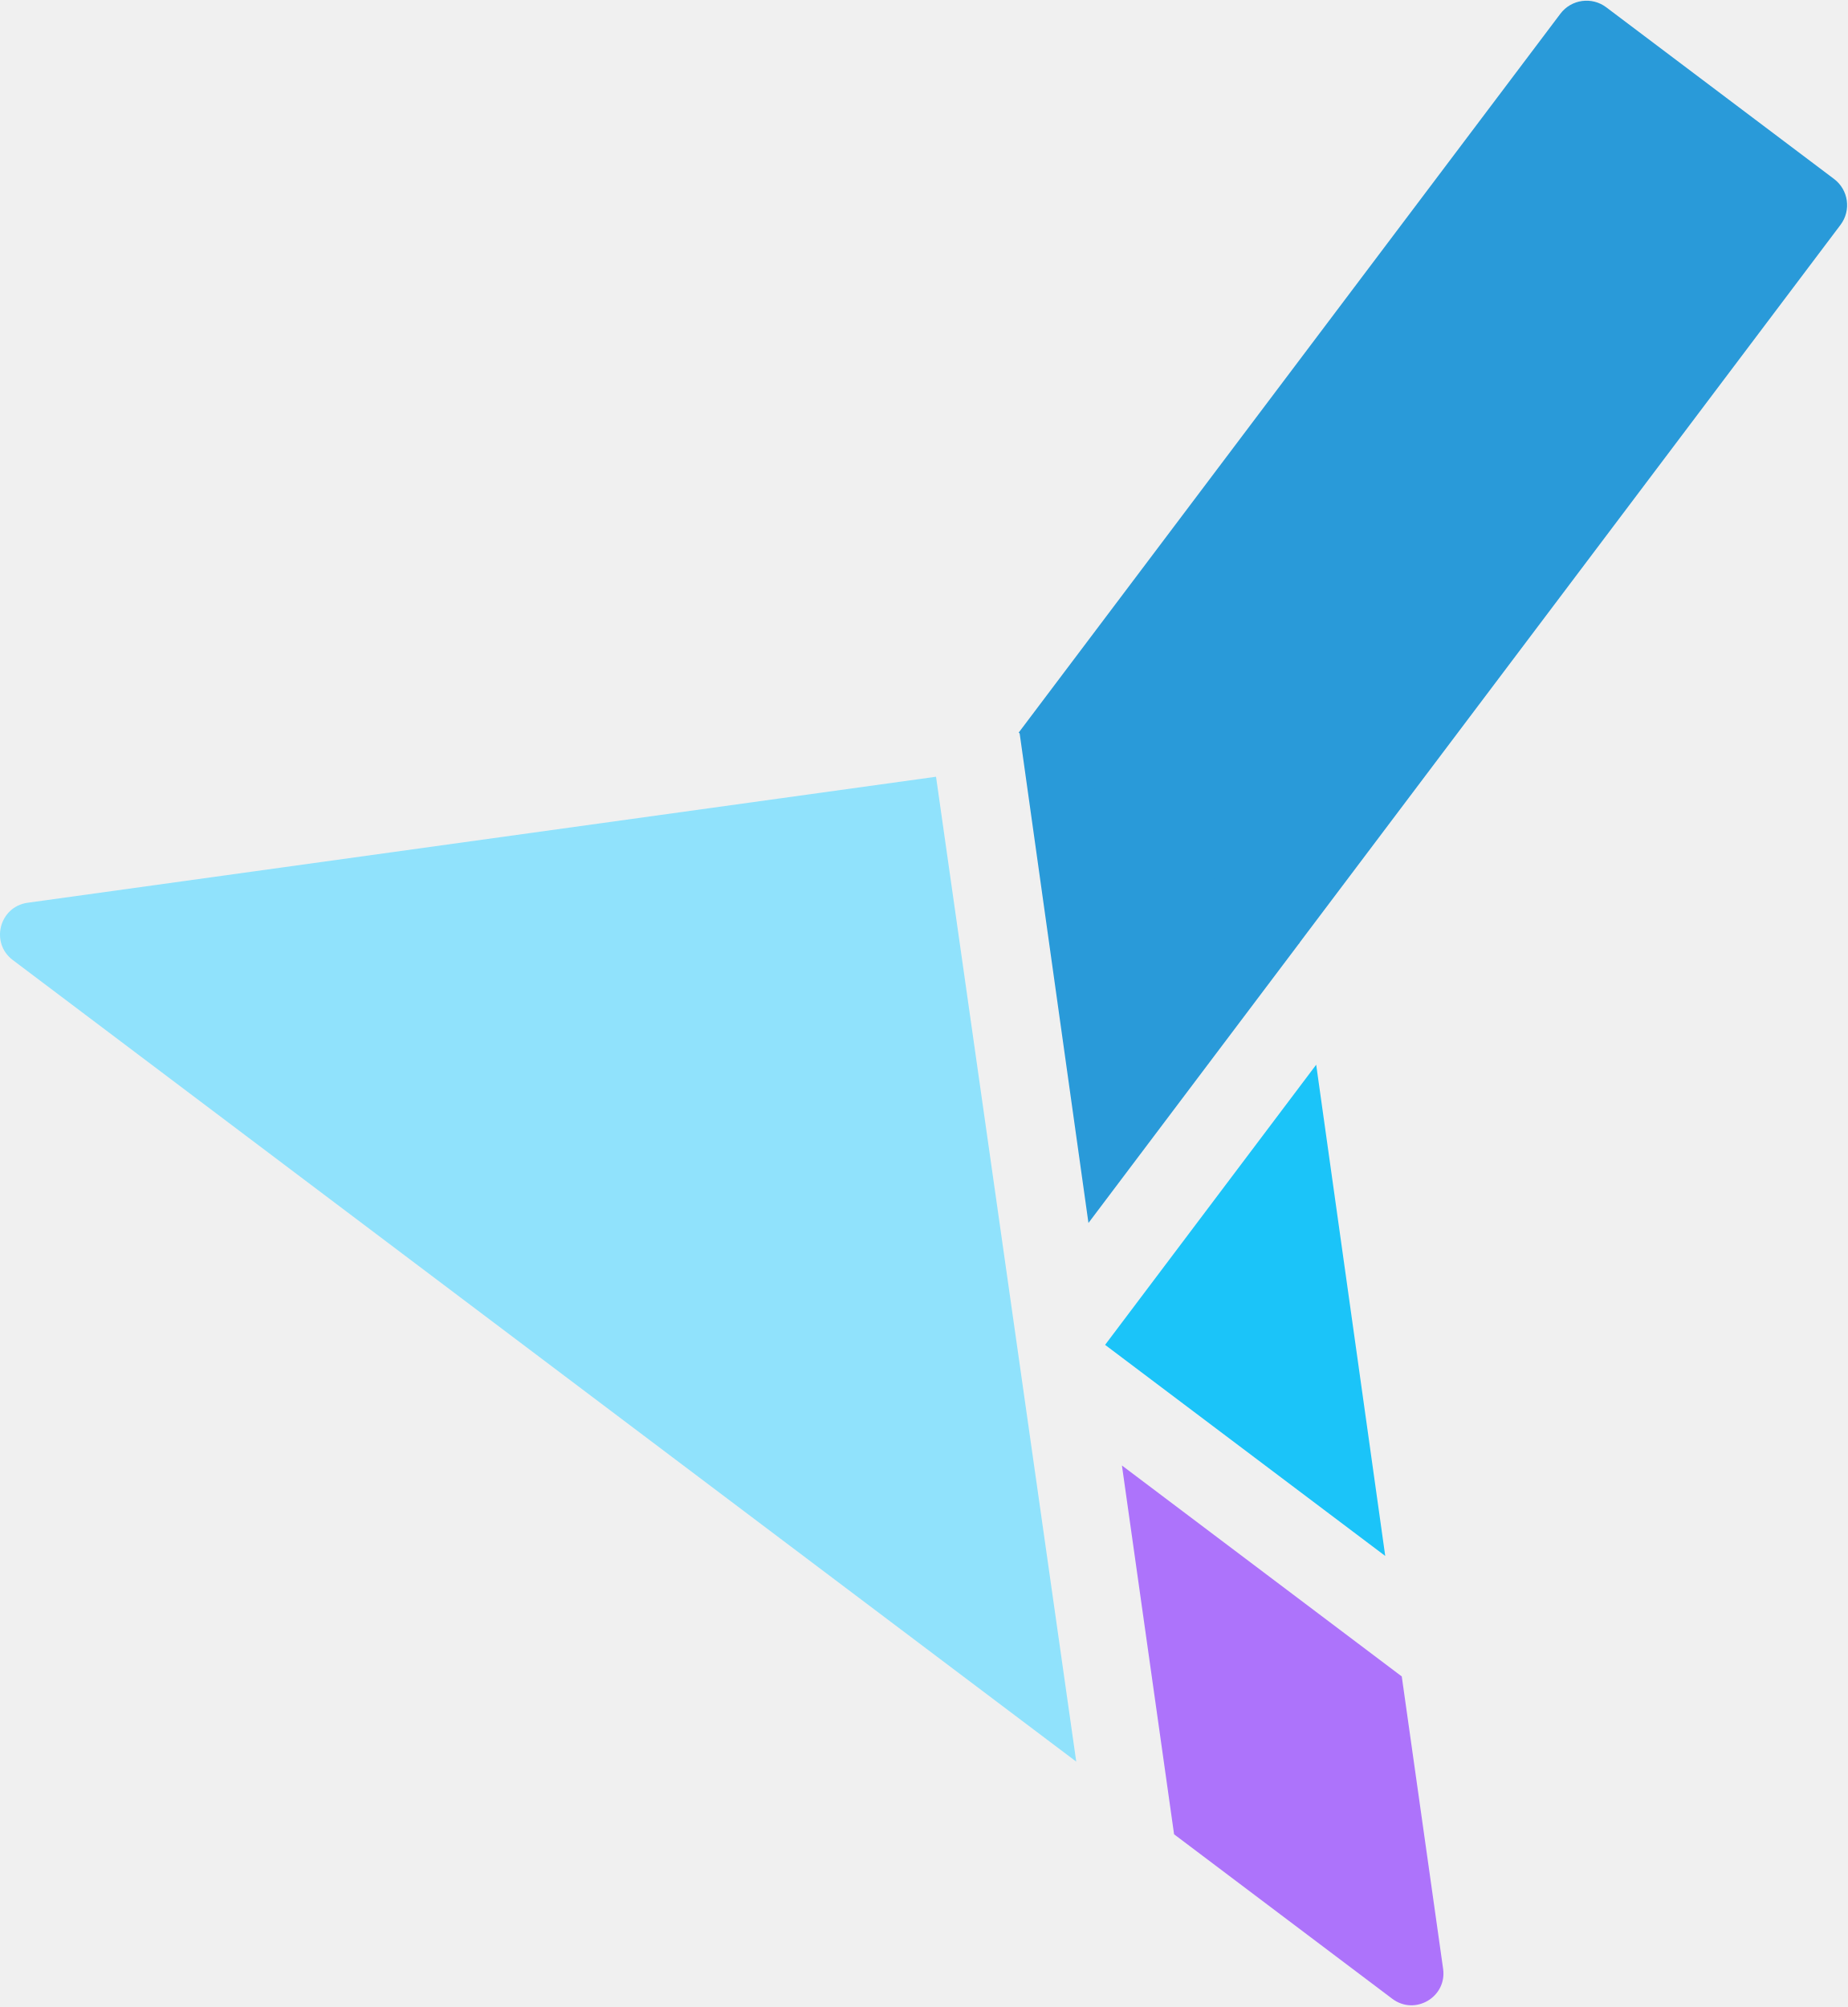
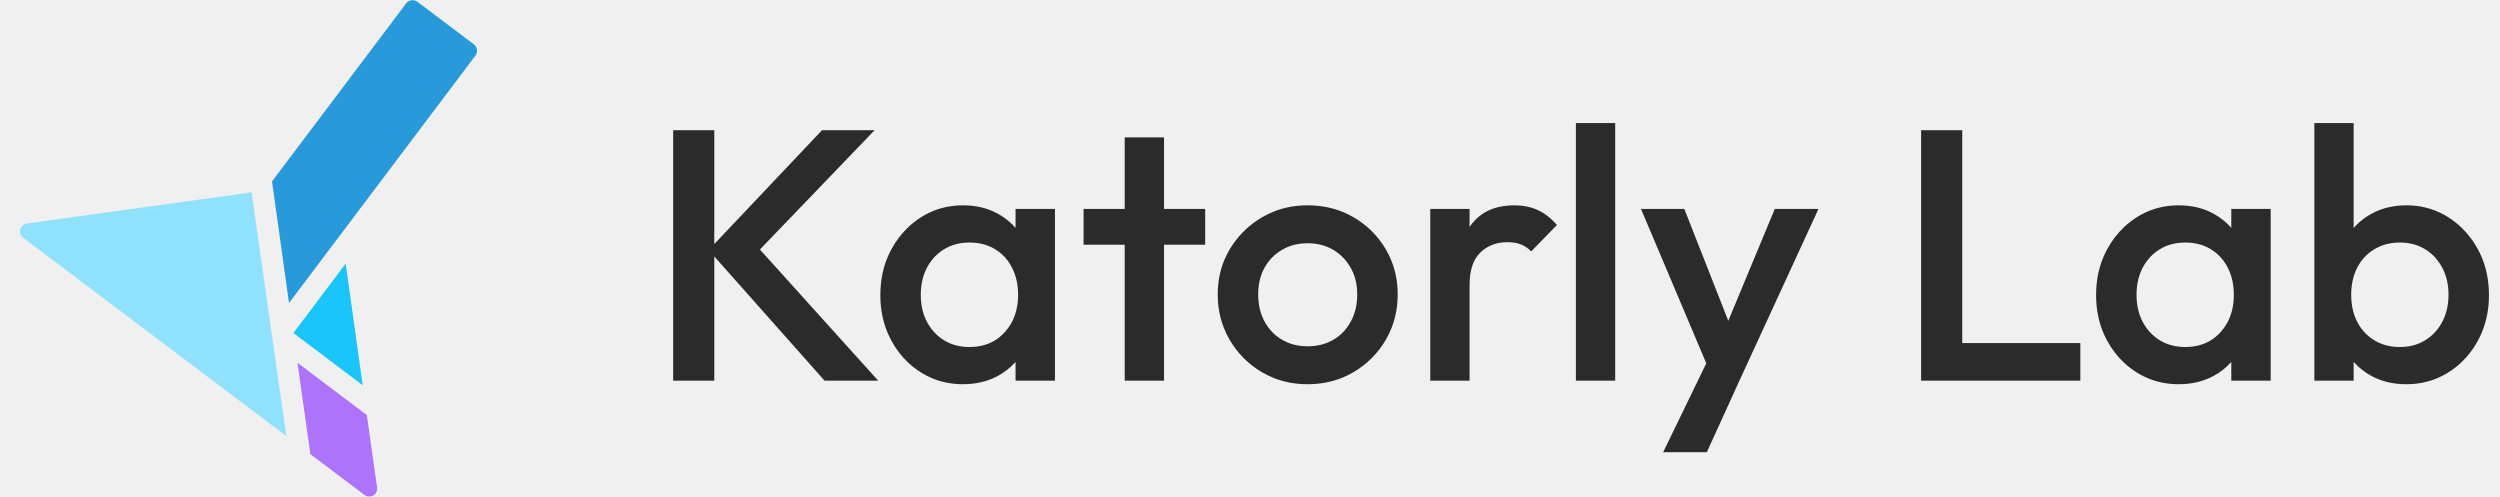
- <svg xmlns="http://www.w3.org/2000/svg" width="1092" height="1186" overflow="hidden">
+ <svg xmlns="http://www.w3.org/2000/svg" width="5031" height="1000" viewBox="0 0 5031 1000" fill="none">
  <defs>
-     <clipPath id="clip0">
-       <rect x="279" y="285" width="1092" height="1186" />
+     <clipPath id="clip5_179">
+       <rect id="mark" width="920.742" height="1000" transform="translate(40.03909 0)" fill="white" fill-opacity="0" />
+     </clipPath>
+     <clipPath id="clip5_178">
+       <rect id="mark" width="1000" height="1000" fill="white" fill-opacity="0" />
+     </clipPath>
+     <clipPath id="clip5_177">
+       <rect id="logo" width="5031" height="1000" fill="white" fill-opacity="0" />
    </clipPath>
  </defs>
-   <g clip-path="url(#clip0)" transform="translate(-279 -285)">
-     <path d="M1228.21 289.313 1362.83 390.76C1371.37 397.194 1373.08 409.331 1366.64 417.87L1046.53 842.672 880.986 717.926 1201.1 293.123C1207.53 284.585 1219.67 282.879 1228.21 289.313Z" fill="#299AD9" fill-rule="evenodd" />
-     <path d="M1046.97 842.147 922.219 1007.69 881.421 717.401Z" fill="#299AD9" fill-rule="evenodd" />
-     <path d="M932.052 1079.72 1056.8 914.171 1097.6 1204.46Z" fill="#1BC4F9" fill-rule="evenodd" />
-     <path d="M1131.8 1448.42 1107.37 1275.66 942 1151 972.818 1368.94 1101.76 1466.14C1115.2 1476.27 1134.16 1465.09 1131.8 1448.42" fill="#AD73FB" fill-rule="evenodd" />
-     <path d="M295.312 818.469 832.145 744 915 1326 286.533 852.297C273.087 842.161 278.635 820.782 295.312 818.469" fill="#90E2FC" fill-rule="evenodd" />
+   <g clip-path="url(#clip5_177)">
+     <g clip-path="url(#clip5_178)">
+       <g clip-path="url(#clip5_179)">
+         <mask id="mask5_181" mask-type="alpha" maskUnits="userSpaceOnUse" x="40.039" y="0" width="920.742" height="1000">
+           <rect id="rect" x="40.039" width="920.742" height="1000" fill="#000000" fill-opacity="1" />
+         </mask>
+         <g mask="url(#mask5_181)">
+           <path id="path" d="M840.12 3.63L953.54 89.1C960.72 94.52 962.17 104.75 956.75 111.94L686.84 470.11L547.38 365.02L817.28 6.85C822.7 -0.35 832.92 -1.79 840.12 3.63ZM686.84 470.11L581.6 609.77L547.38 365.02L686.84 470.11Z" fill="#299AD9" fill-opacity="1" fill-rule="evenodd" />
+           <path id="path" d="M590.44 670.18L695.68 530.51L729.91 775.27L590.44 670.18Z" fill="#1BC4F9" fill-opacity="1" fill-rule="evenodd" />
+           <path id="path" d="M758.87 981.08L738.24 835.25L598.59 730.02L624.61 913.99L733.5 996.04C744.85 1004.6 760.86 995.16 758.87 981.08Z" fill="#AD73FB" fill-opacity="1" fill-rule="evenodd" />
+           <path id="path" d="M53.78 449.75L506.28 387L576.12 877.44L46.38 478.26C35.05 469.72 39.72 451.7 53.78 449.75Z" fill="#90E2FC" fill-opacity="1" fill-rule="evenodd" />
+         </g>
+       </g>
+     </g>
+     <path id="wordmark" d="M3171.31 247.62L3171.31 766L3250.41 766L3250.41 247.62L3171.31 247.62ZM4657.39 247.62L4657.39 766L4736.49 766L4736.49 728.19Q4737.74 729.61 4739.02 730.99Q4752.98 745.94 4771.81 756.33Q4772.92 756.93 4774.02 757.5Q4804.17 773.2 4842.48 773.2Q4872.94 773.2 4899.59 763.13Q4913.86 757.74 4927.02 749.47Q4940.98 740.71 4952.77 729.66Q4972.94 710.76 4986.79 685.14Q4990.17 678.87 4993.02 672.38Q5008.77 636.6 5008.77 593.9Q5008.77 547.45 4990.65 509.69Q4988.81 505.88 4986.79 502.15Q4972.96 476.45 4952.83 457.39Q4941 446.19 4927.02 437.28Q4913.23 428.49 4898.24 422.91Q4872.17 413.2 4842.48 413.2Q4807.31 413.2 4778.72 426.91Q4775.58 428.41 4772.52 430.08Q4755.04 439.61 4741.68 453.17Q4739 455.88 4736.49 458.76L4736.49 247.62L4657.39 247.62ZM1354.67 262.03L1354.67 766L1437.46 766L1437.46 516.07L1659.3 766L1767.23 766L1529.23 502.16L1760.02 262.03L1654.2 262.03L1437.46 491.13L1437.46 262.03L1354.67 262.03ZM3866.03 262.03L3866.03 766L4186.48 766L4186.48 690.41L3948.82 690.41L3948.82 262.03L3866.03 262.03ZM2263.37 492.48L2263.37 766L2342.49 766L2342.49 492.48L2425.28 492.48L2425.28 420.41L2342.49 420.41L2342.49 276.44L2263.37 276.44L2263.37 420.41L2180.59 420.41L2180.59 492.48L2263.37 492.48ZM1880.78 763.13Q1907.44 773.2 1937.89 773.2Q1975.43 773.2 2005.21 758Q2006.8 757.19 2008.38 756.33Q2028.03 745.56 2042.28 729.88Q2043 729.09 2043.71 728.28L2043.71 766L2122.99 766L2122.99 420.41L2043.71 420.41L2043.71 458.63Q2041.12 455.64 2038.35 452.84Q2025.19 439.49 2008.03 430.08Q2007.14 429.59 2006.25 429.11Q1976.3 413.2 1937.89 413.2Q1908.21 413.2 1882.14 422.91Q1867.14 428.49 1853.34 437.28Q1839.36 446.19 1827.55 457.39Q1807.42 476.45 1793.58 502.15Q1791.56 505.88 1789.73 509.69Q1771.6 547.45 1771.6 593.9Q1771.6 636.6 1787.34 672.38Q1790.2 678.87 1793.58 685.14Q1807.44 710.76 1827.6 729.66Q1839.4 740.71 1853.34 749.47Q1866.52 757.74 1880.78 763.13ZM2564.79 761.24Q2595.72 773.2 2631.28 773.2Q2670.29 773.2 2703.37 759.2Q2713.67 754.84 2723.39 749.12Q2744.48 736.78 2761.08 720Q2776.87 704.05 2788.61 684.08Q2795.71 671.94 2800.72 659Q2812.69 628.06 2812.69 592.5Q2812.69 555.48 2799.73 523.77Q2795.02 512.26 2788.61 501.44Q2776.82 481.47 2760.93 465.59Q2744.38 449.04 2723.39 436.93Q2714.46 431.75 2705.03 427.71Q2671.27 413.2 2631.28 413.2Q2595.72 413.2 2564.79 425.17Q2551.84 430.18 2539.7 437.28Q2517.62 450.26 2500.46 467.99Q2485.77 483.15 2474.65 501.8Q2468.69 511.78 2464.2 522.38Q2450.58 554.56 2450.58 592.5Q2450.58 628.06 2462.55 659Q2467.56 671.94 2474.65 684.08Q2486.7 704.56 2502.96 720.82Q2519.22 737.08 2539.7 749.12Q2551.84 756.23 2564.79 761.24ZM2957.37 573.69L2957.37 766L2878.27 766L2878.27 420.41L2957.37 420.41L2957.37 456.75Q2958.32 455.35 2959.3 453.98Q2968.43 441.23 2980.46 432.46Q3006.9 413.2 3047.37 413.2Q3073.38 413.2 3094.12 422.52Q3115.04 431.84 3133.15 452.75L3081.29 506.02Q3072.46 496.52 3061.59 492.24Q3060.98 492 3060.37 491.78Q3048.95 487.38 3033.83 487.38Q3011.45 487.38 2994.34 496.87Q2986.04 501.47 2978.99 508.3Q2957.37 529.04 2957.37 573.69ZM4327.34 763.13Q4354 773.2 4384.45 773.2Q4421.99 773.2 4451.77 758Q4453.37 757.19 4454.94 756.33Q4474.59 745.56 4488.84 729.88Q4489.56 729.09 4490.27 728.28L4490.27 766L4569.54 766L4569.54 420.41L4490.27 420.41L4490.27 458.63Q4487.68 455.64 4484.91 452.84Q4471.75 439.49 4454.59 430.08Q4453.71 429.59 4452.81 429.11Q4422.86 413.2 4384.45 413.2Q4354.77 413.2 4328.7 422.91Q4313.7 428.49 4299.9 437.28Q4285.92 446.19 4274.11 457.39Q4253.98 476.45 4240.14 502.15Q4238.12 505.88 4236.29 509.69Q4218.16 547.45 4218.16 593.9Q4218.16 636.6 4233.9 672.38Q4236.75 678.87 4240.14 685.14Q4254 710.76 4274.16 729.66Q4285.96 740.71 4299.9 749.47Q4313.08 757.74 4327.34 763.13ZM3498.83 769.51L3434.85 909.96L3346.96 909.96L3433.74 731.14L3302.31 420.41L3389.5 420.41L3478 645.61L3571.61 420.41L3659.5 420.41L3498.83 769.51ZM2000.46 686.06Q1979.22 698.32 1950.9 698.32Q1925.63 698.32 1905.63 688.06Q1902.81 686.61 1900.1 684.96Q1892.62 680.41 1886.22 674.66Q1873.82 663.52 1865.47 647.87Q1852.99 624.14 1852.99 593.2Q1852.99 562.27 1865.47 538.53Q1874.15 522.13 1887.22 510.78Q1893.2 505.58 1900.1 501.44Q1902.81 499.8 1905.63 498.35Q1925.63 488.09 1950.9 488.09Q1978.88 488.09 2000.07 500.08Q2001.25 500.74 2002.41 501.44Q2010.18 506.11 2016.72 512.11Q2028.67 523.08 2036.51 538.53Q2048.81 562.27 2048.81 593.2Q2048.81 628.05 2033.32 653.43Q2028.33 661.6 2021.74 668.79Q2012.18 679.29 2000.46 686.06ZM4447.02 686.06Q4425.77 698.32 4397.46 698.32Q4372.19 698.32 4352.19 688.06Q4349.37 686.61 4346.66 684.96Q4339.18 680.41 4332.77 674.66Q4320.38 663.52 4312.02 647.87Q4299.54 624.14 4299.54 593.2Q4299.54 562.27 4312.02 538.53Q4320.71 522.13 4333.77 510.78Q4339.75 505.58 4346.66 501.44Q4349.37 499.8 4352.19 498.35Q4372.19 488.09 4397.46 488.09Q4425.44 488.09 4446.63 500.08Q4447.81 500.74 4448.96 501.44Q4456.74 506.11 4463.27 512.11Q4475.23 523.08 4483.06 538.53Q4495.37 562.27 4495.37 593.2Q4495.37 628.05 4479.88 653.43Q4474.89 661.6 4468.29 668.79Q4458.74 679.29 4447.02 686.06ZM4875.19 687.75Q4855.11 698.32 4829.48 698.32Q4804.99 698.32 4785.2 688.68Q4781.69 686.97 4778.31 684.96Q4769.18 679.49 4761.72 672.28Q4750.96 661.89 4743.69 647.87Q4731.56 624.14 4731.56 593.2Q4731.56 562.27 4743.69 538.53Q4751.29 523.77 4762.72 513.09Q4769.79 506.48 4778.31 501.44Q4781.69 499.43 4785.2 497.72Q4804.99 488.09 4829.48 488.09Q4855.11 488.09 4875.19 498.65Q4877.69 499.97 4880.1 501.44Q4887 505.58 4892.98 510.78Q4906.04 522.13 4914.73 538.53Q4927.39 562.27 4927.39 593.2Q4927.39 624.14 4914.73 647.87Q4906.38 663.52 4893.98 674.66Q4887.58 680.41 4880.1 684.96Q4877.69 686.44 4875.19 687.75ZM2678.79 686.14Q2657.8 696.91 2631.28 696.91Q2607.64 696.91 2588.14 687.93Q2583.86 685.96 2579.78 683.55Q2570.11 677.86 2562.27 670.28Q2551.71 660.08 2544.45 646.46Q2544.36 646.29 2544.27 646.12Q2531.97 622.52 2531.97 592.5Q2531.97 562.27 2544.45 539.24Q2550.7 527.86 2559.4 518.84Q2568.31 509.61 2579.78 502.85Q2583.86 500.44 2588.14 498.47Q2607.64 489.49 2631.28 489.49Q2658.56 489.49 2679.69 500.89Q2681.44 501.83 2683.14 502.85Q2693.2 508.87 2701.34 516.86Q2711.25 526.59 2718.3 539.24Q2718.49 539.58 2718.67 539.91Q2731.3 562.71 2731.3 592.5Q2731.3 621.86 2719.37 645.09Q2719.01 645.78 2718.65 646.46Q2711.63 659.8 2701.4 669.86Q2693.42 677.7 2683.49 683.55Q2681.18 684.92 2678.79 686.14Z" fill="#2B2B2B" fill-opacity="1" fill-rule="evenodd" />
  </g>
</svg>
